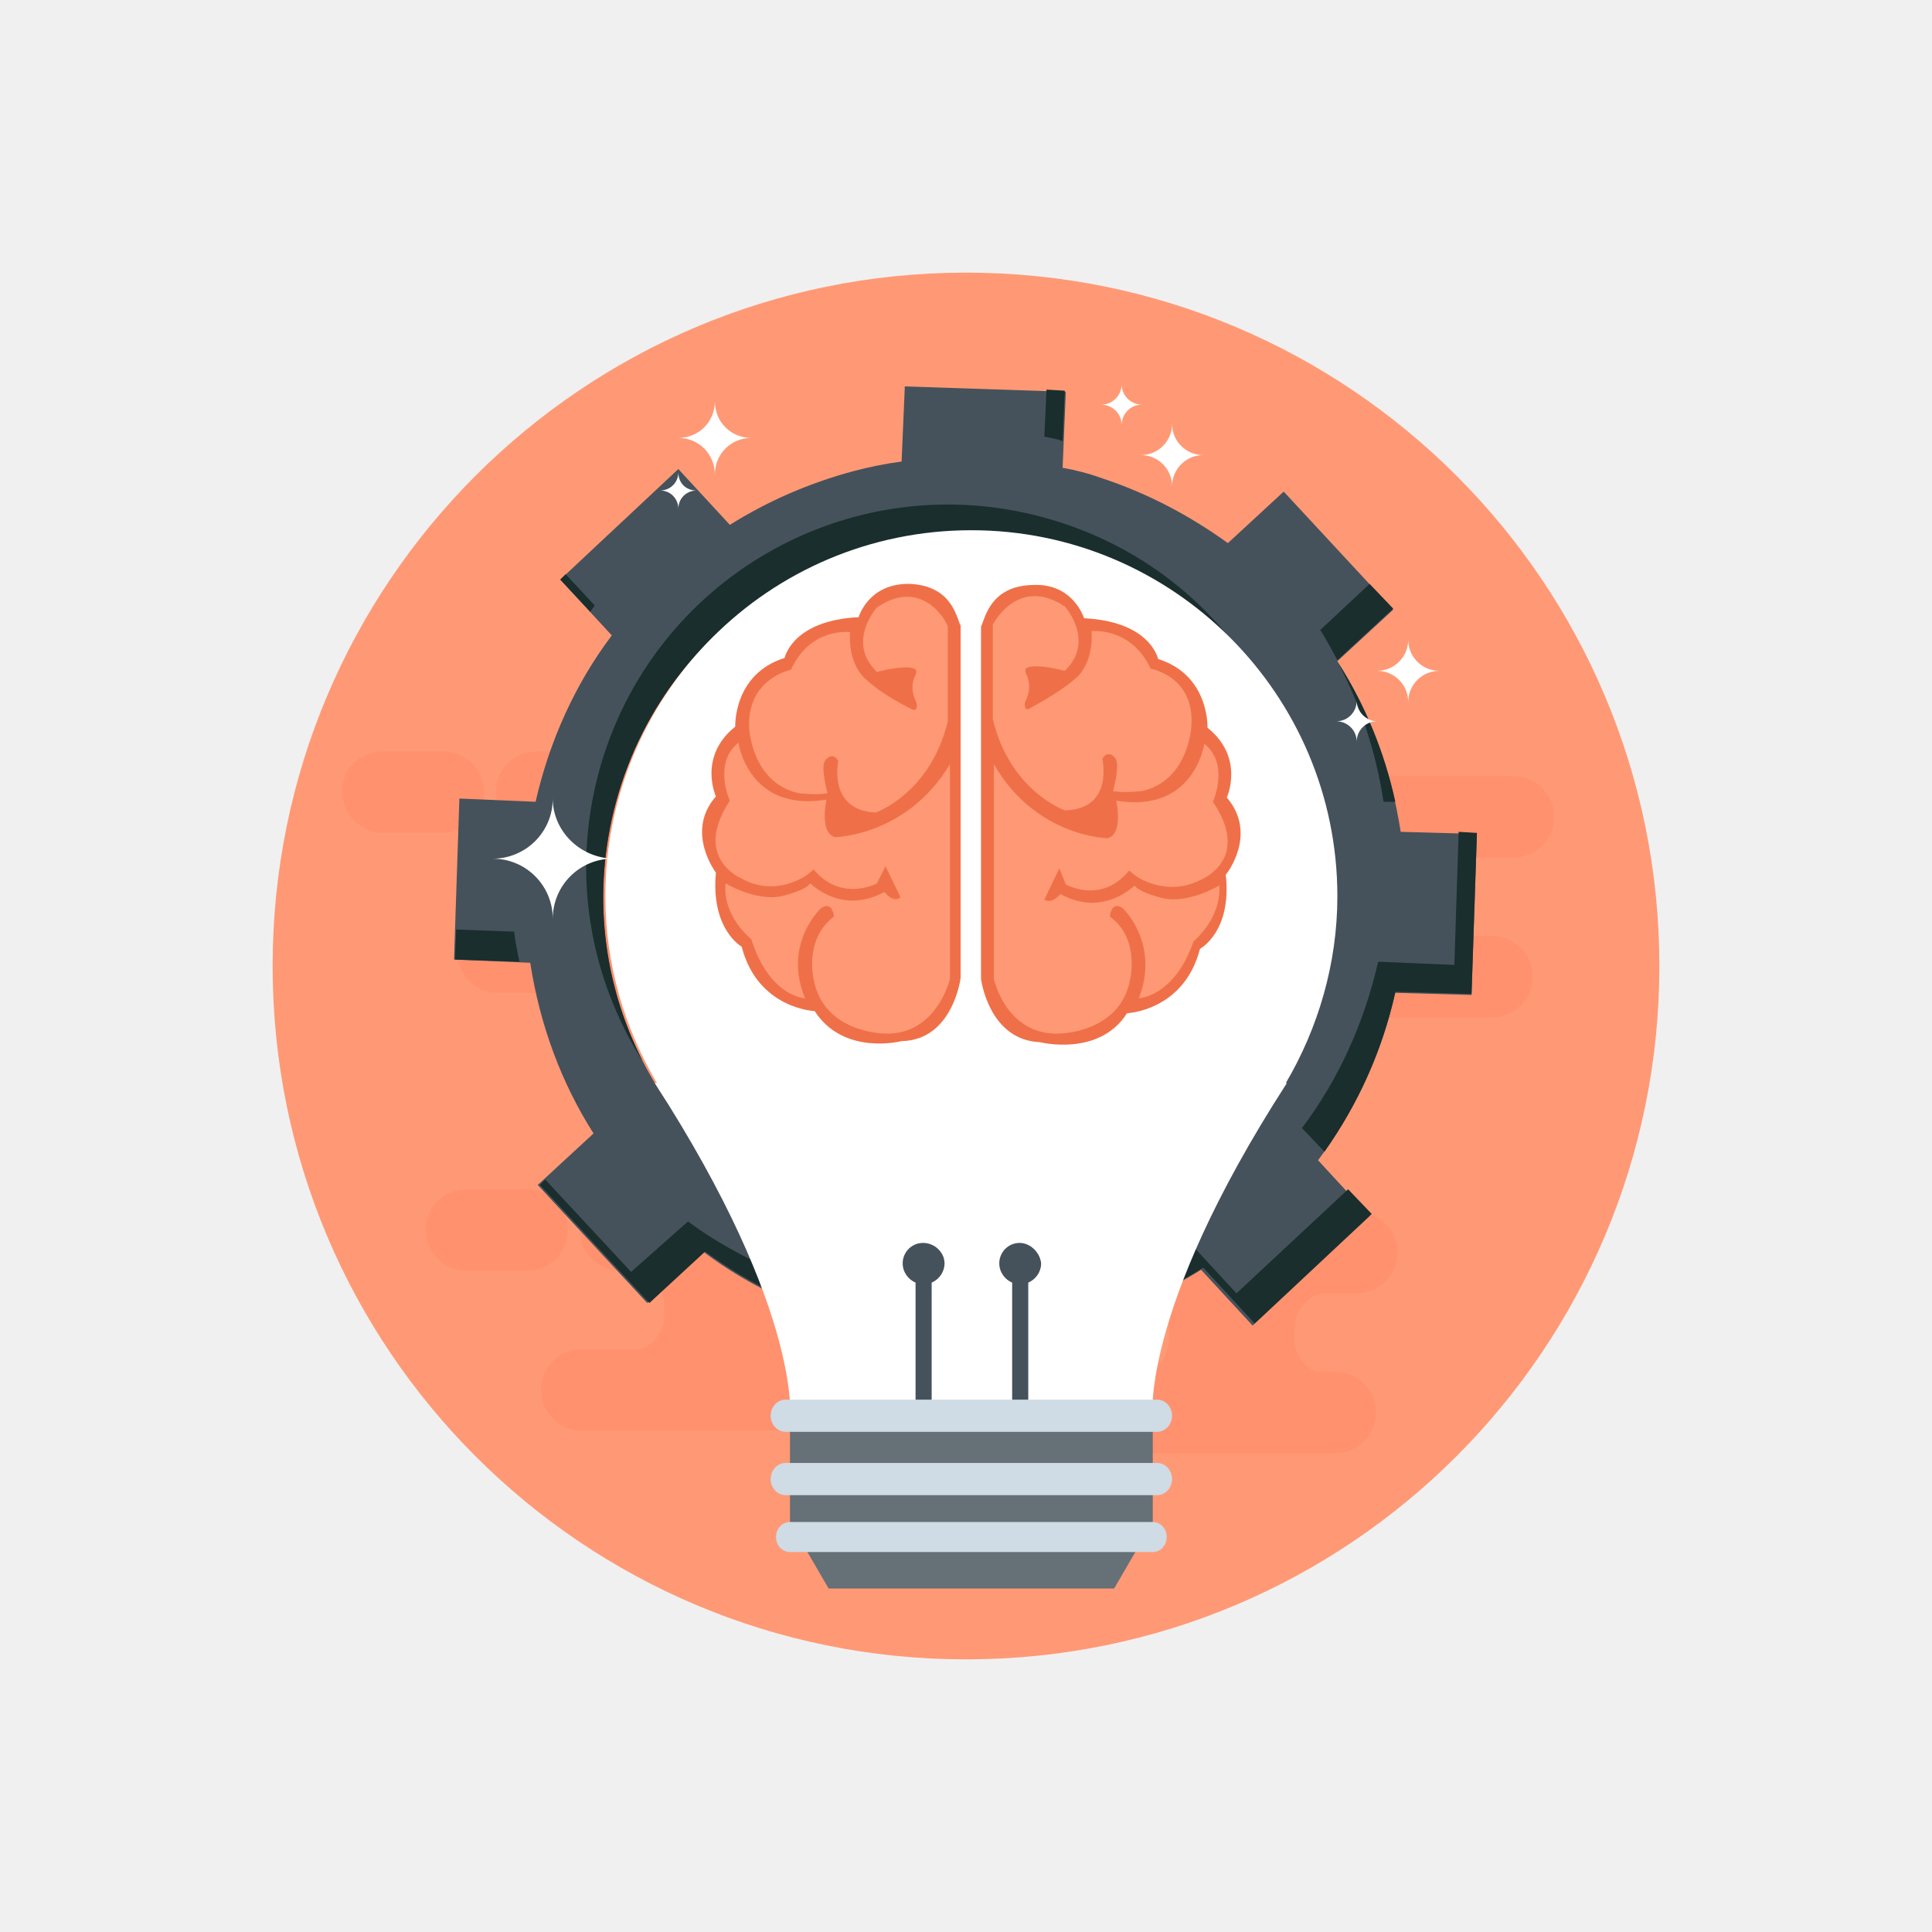
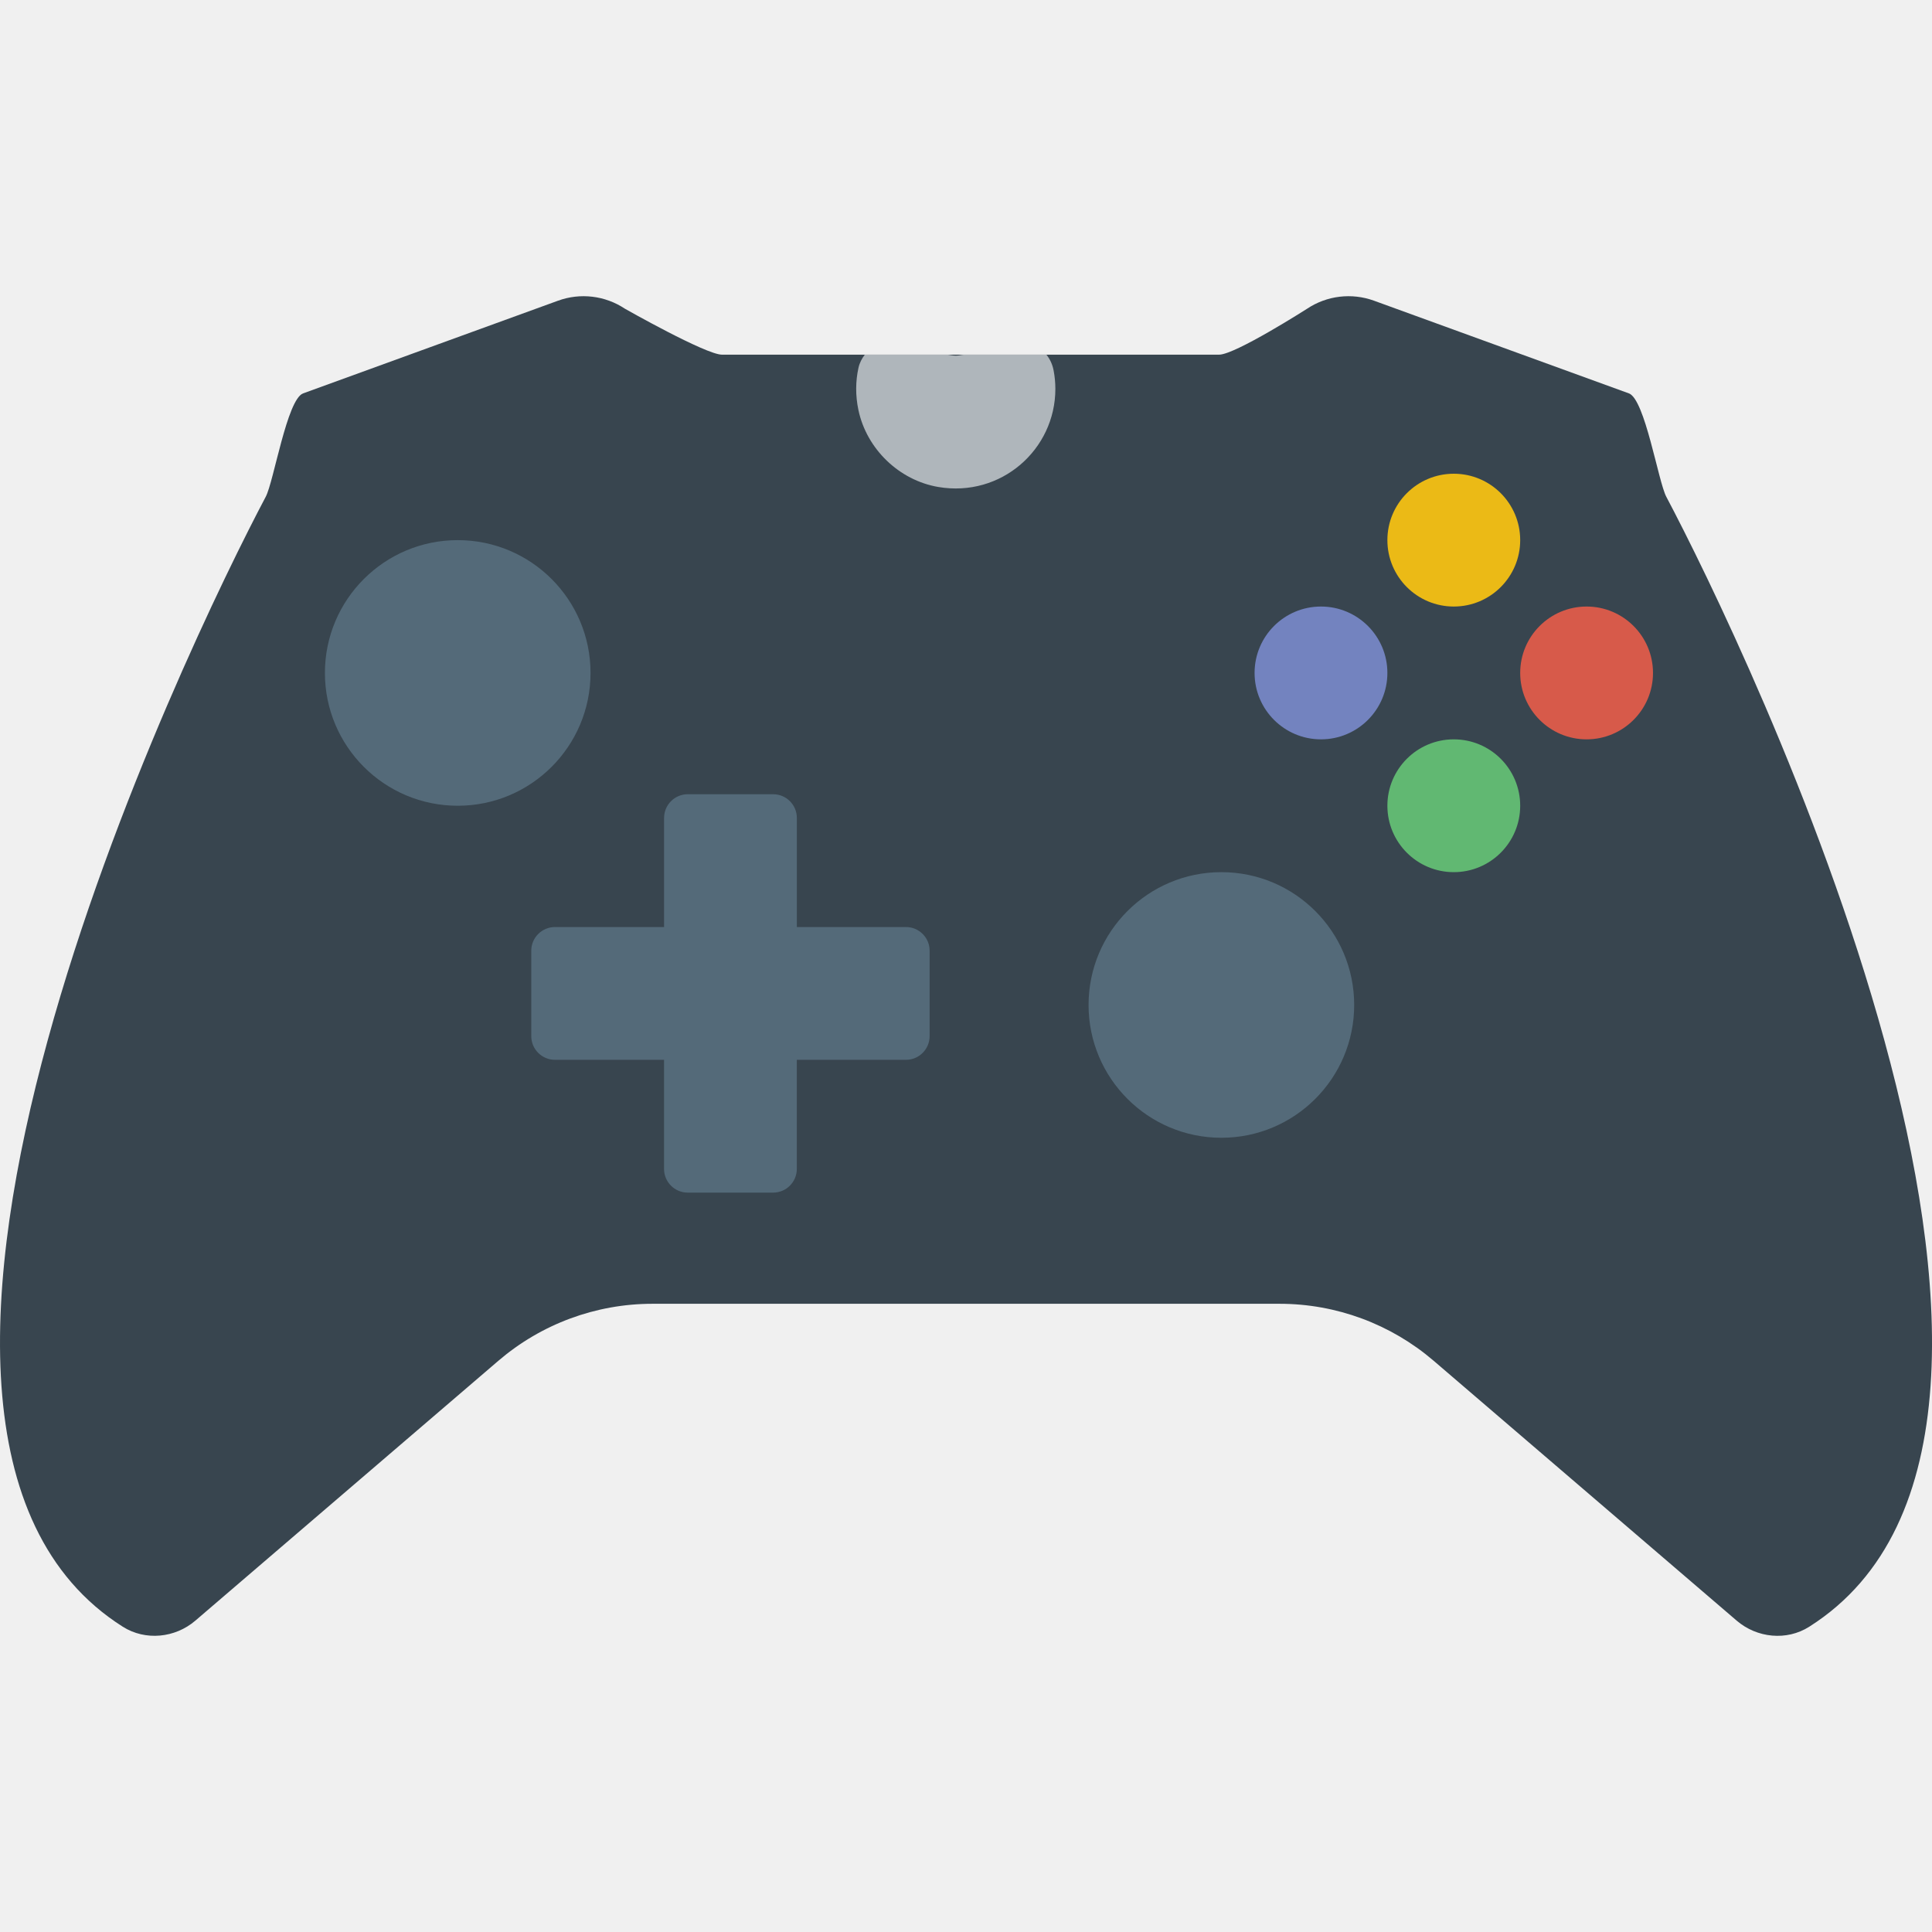
- <svg xmlns="http://www.w3.org/2000/svg" version="1.1" id="Layer_1" x="0" y="0" viewBox="0 0 180 180" style="enable-background:new 0 0 180 180" xml:space="preserve">
-   <style>.st0{fill:#ff9975}.st1{fill:#ff916e}.st2{fill:#45525b}.st3{fill:#192e2d}.st4{fill:#fff}.st6{fill:#cfdbe5}.st7{fill:#ef7048}</style>
-   <path class="st0" d="M154.6 90c0 35.7-28.9 64.6-64.6 64.6-35.7 0-64.6-28.9-64.6-64.6 0-35.7 28.9-64.6 64.6-64.6 35.7 0 64.6 28.9 64.6 64.6z" id="XMLID_145_" />
-   <path class="st1" d="M101.2 127.8h23.2c2.1 0 3.8 1.7 3.8 3.8 0 2.1-1.7 3.8-3.8 3.8h-23.2c-2.1 0-3.8-1.7-3.8-3.8 0-2.1 1.7-3.8 3.8-3.8zM104.8 112.9h21.6c2.1 0 3.8 1.7 3.8 3.8 0 2.1-1.7 3.8-3.8 3.8h-21.6c-2.1 0-3.8-1.7-3.8-3.8 0-2 1.7-3.8 3.8-3.8zM90.4 112.9H96c2.1 0 3.8 1.7 3.8 3.8 0 2.1-1.7 3.8-3.8 3.8h-5.6c-2.1 0-3.8-1.7-3.8-3.8 0-2 1.7-3.8 3.8-3.8z" />
-   <path class="st1" d="M108.9 123.8v.9c0 1.9-1.5 3.4-3.4 3.4H124c-1.9 0-3.4-1.5-3.4-3.4v-.9c0-1.9 1.5-3.4 3.4-3.4h-18.5c1.9 0 3.4 1.5 3.4 3.4zM54.2 125.7h23.2c2.1 0 3.8 1.7 3.8 3.8 0 2.1-1.7 3.8-3.8 3.8H54.2c-2.1 0-3.8-1.7-3.8-3.8 0-2.1 1.7-3.8 3.8-3.8zM57.8 110.8h21.6c2.1 0 3.8 1.7 3.8 3.8 0 2.1-1.7 3.8-3.8 3.8H57.8c-2.1 0-3.8-1.7-3.8-3.8 0-2.1 1.7-3.8 3.8-3.8zM43.5 110.8h5.6c2.1 0 3.8 1.7 3.8 3.8 0 2.1-1.7 3.8-3.8 3.8h-5.6c-2.1 0-3.8-1.7-3.8-3.8-.1-2.1 1.6-3.8 3.8-3.8z" />
-   <path class="st1" d="M61.9 121.6v.9c0 1.9-1.5 3.4-3.4 3.4H77c-1.9 0-3.4-1.5-3.4-3.4v-.9c0-1.9 1.5-3.4 3.4-3.4H58.6c1.8 0 3.3 1.5 3.3 3.4z" />
-   <g>
-     <path class="st1" d="M115.7 87.2H139c2.1 0 3.8 1.7 3.8 3.8 0 2.1-1.7 3.8-3.8 3.8h-23.2c-2.1 0-3.8-1.7-3.8-3.8-.1-2.1 1.6-3.8 3.7-3.8zM119.4 72.3H141c2.1 0 3.8 1.7 3.8 3.8 0 2.1-1.7 3.8-3.8 3.8h-21.6c-2.1 0-3.8-1.7-3.8-3.8-.1-2.1 1.6-3.8 3.8-3.8zM105 72.3h5.6c2.1 0 3.8 1.7 3.8 3.8 0 2.1-1.7 3.8-3.8 3.8H105c-2.1 0-3.8-1.7-3.8-3.8 0-2.1 1.7-3.8 3.8-3.8z" />
-     <path class="st1" d="M123.5 83.1v.9c0 1.9-1.5 3.4-3.4 3.4h18.5c-1.9 0-3.4-1.5-3.4-3.4v-.9c0-1.9 1.5-3.4 3.4-3.4h-18.5c1.8 0 3.4 1.5 3.4 3.4z" />
-   </g>
-   <g>
-     <path class="st1" d="M46.4 84.9h23.2c2.1 0 3.8 1.7 3.8 3.8 0 2.1-1.7 3.8-3.8 3.8H46.4c-2.1 0-3.8-1.7-3.8-3.8 0-2.1 1.7-3.8 3.8-3.8zM50 70h21.6c2.1 0 3.8 1.7 3.8 3.8 0 2.1-1.7 3.8-3.8 3.8H50c-2.1 0-3.8-1.7-3.8-3.8 0-2.1 1.7-3.8 3.8-3.8zM35.7 70h5.6c2.1 0 3.8 1.7 3.8 3.8 0 2.1-1.7 3.8-3.8 3.8h-5.6c-2.1 0-3.8-1.7-3.8-3.8-.1-2.1 1.6-3.8 3.8-3.8z" />
-     <path class="st1" d="M54.1 80.8v.9c0 1.9-1.5 3.4-3.4 3.4h18.5c-1.9 0-3.4-1.5-3.4-3.4v-.9c0-1.9 1.5-3.4 3.4-3.4H50.8c1.8 0 3.3 1.5 3.3 3.4z" />
-   </g>
-   <g>
-     <path class="st2" d="m130 92.5 7.1.2.5-15-7.1-.2c-.9-5.8-2.9-11.2-5.9-15.9l5.2-4.8-10.2-11-5.2 4.8c-3.6-2.6-7.6-4.7-11.9-6.1-1.1-.4-2.3-.7-3.4-.9H99l.3-7.1-15-.5-.3 7c-1.5.2-3 .5-4.5.9-4.1 1.1-8 2.8-11.5 5l-4.8-5.2-11 10.3 4.8 5.2c-3.4 4.5-5.8 9.8-7.1 15.5l-7.1-.3-.5 15 7.1.3c.9 5.8 2.9 11.2 5.9 15.9l-5.2 4.8 10.2 11 5.2-4.8c4.5 3.4 9.8 5.8 15.5 7.1l-.3 7.1 14.9.5.3-7.1c1.5-.2 3-.5 4.5-.9 4.1-1.1 8-2.8 11.5-5l4.8 5.2 10.9-10.2-4.8-5.2c3.5-4.7 5.9-9.9 7.2-15.6zm-48.9 23.6c-18-4.9-28.6-23.4-23.7-41.4 4.9-18 23.4-28.6 41.4-23.7 18 4.9 28.6 23.4 23.7 41.4-4.8 18-23.4 28.6-41.4 23.7z" id="XMLID_144_" />
-     <path class="st3" d="M97.2 48.2c-18-4.9-36.5 5.7-41.4 23.7-2.6 9.6-.8 19.3 4.1 27-3.7-7.2-4.8-15.7-2.5-24.2 4.9-18 23.4-28.6 41.4-23.7 8.4 2.3 15.2 7.6 19.6 14.4-4.1-8.2-11.6-14.6-21.2-17.2zM52.2 54l2.8 3c.1-.2.3-.4.4-.6l-2.7-2.9-.5.5zM135.5 89.9l-7.1-.3c-1.3 5.7-3.7 11-7.1 15.5l2.1 2.2c3.1-4.4 5.4-9.4 6.6-14.9l7.1.2.5-15-1.7-.1-.4 12.4zM128.9 74.7h1.1c-1-4.6-2.8-9-5.3-12.9 2.1 4 3.5 8.3 4.2 12.9zM53.8 102.7c0-.1-.1-.2-.1-.3 0 .1 0 .2.1.3zM58.8 118.5l-8-8.6-.5.5 10.2 11 5.2-4.8c4.1 3 8.8 5.4 15.5 7.1l.1-2.2c-5.7-1.3-12.7-4.3-17.2-7.7l-5.3 4.7zM115.2 120.5l-4.8-5.2c-3.5 2.2-7.4 3.9-11.5 5-1.5.4-3 .7-4.5.9l-.2 7.1-13.2-.5-.1 2.8 14.9.5.3-7.1c1.5-.2 3-.5 4.5-.9 4.1-1.1 8-2.8 11.5-5l4.8 5.2 10.9-10.2-2.2-2.3-10.4 9.7zM42.5 86.6l-.1 2.8 6 .2c-.2-.9-.4-1.9-.5-2.8l-5.4-.2zM97.3 40.7h.1c.5.1 1.1.2 1.6.4l.2-4.7-1.7-.1-.2 4.4zM123 58.7c.6.9 1.1 1.9 1.6 2.8l5.2-4.8-2.2-2.3-4.6 4.3z" />
-   </g>
-   <g>
-     <path class="st4" d="M66.6 37.4c0 1.9-1.5 3.4-3.4 3.4 1.9 0 3.4 1.5 3.4 3.4 0-1.9 1.5-3.4 3.4-3.4-1.9 0-3.4-1.5-3.4-3.4zM126.4 65.3c0 1-.8 1.9-1.9 1.9 1 0 1.9.8 1.9 1.9 0-1 .8-1.9 1.9-1.9-1 0-1.9-.9-1.9-1.9zM51.5 74.4c0 3.1-2.5 5.6-5.6 5.6 3.1 0 5.6 2.5 5.6 5.6 0-3.1 2.5-5.6 5.6-5.6-3.1-.1-5.6-2.6-5.6-5.6zM63.2 44c0 1-.8 1.7-1.7 1.7 1 0 1.7.8 1.7 1.7 0-1 .8-1.7 1.7-1.7-1 0-1.7-.7-1.7-1.7zM131.2 59.6c0 1.6-1.3 2.9-2.9 2.9 1.6 0 2.9 1.3 2.9 2.9 0-1.6 1.3-2.9 2.9-2.9-1.6 0-2.9-1.3-2.9-2.9zM104.5 35.8c0 1-.8 1.9-1.9 1.9 1 0 1.9.8 1.9 1.9 0-1 .8-1.9 1.9-1.9-1 0-1.9-.8-1.9-1.9zM109.2 39.5c0 1.6-1.3 2.9-2.9 2.9 1.6 0 2.9 1.3 2.9 2.9 0-1.6 1.3-2.9 2.9-2.9-1.6 0-2.9-1.3-2.9-2.9z" />
-   </g>
-   <g>
-     <g id="XMLID_1406_">
-       <path class="st4" d="M90.5 49.4c-18.9 0-34.1 15.3-34.1 34.1 0 6.4 1.8 12.3 4.8 17.4H61c14 21.7 12.6 31.6 12.6 31.6h33.8s-1.5-9.9 12.5-31.6h-.1c3-5.1 4.8-11.1 4.8-17.4 0-18.8-15.3-34.1-34.1-34.1z" id="XMLID_143_" />
-     </g>
-     <g id="XMLID_1403_">
-       <path class="st2" d="M95 115.8c-1.1 0-1.9.9-1.9 1.9 0 .8.5 1.5 1.2 1.8v17.8h1.5v-17.8c.7-.3 1.2-1 1.2-1.8-.1-1-1-1.9-2-1.9z" id="XMLID_1405_" />
-       <path class="st2" d="M86 115.8c-1.1 0-1.9.9-1.9 1.9 0 .8.5 1.5 1.2 1.8v17.8h1.5v-17.8c.7-.3 1.2-1 1.2-1.8 0-1-.9-1.9-2-1.9z" id="XMLID_1404_" />
-     </g>
-     <g id="XMLID_135_">
-       <g id="XMLID_1401_">
-         <path style="fill:#657077" d="m73.6 141.8 3.6 6.2h26.6l3.6-6.2V133H73.6z" id="XMLID_1402_" />
-       </g>
-       <g id="XMLID_953_">
-         <g id="XMLID_141_">
-           <path class="st6" d="M107.8 130.4H73.2c-.8 0-1.4.7-1.4 1.5s.6 1.5 1.4 1.5h34.6c.8 0 1.4-.7 1.4-1.5s-.6-1.5-1.4-1.5z" id="XMLID_142_" />
-         </g>
-         <g id="XMLID_138_">
-           <path class="st6" d="M107.8 136.3H73.2c-.8 0-1.4.7-1.4 1.5s.6 1.5 1.4 1.5h34.6c.8 0 1.4-.7 1.4-1.5s-.6-1.5-1.4-1.5z" id="XMLID_140_" />
-         </g>
-         <g id="XMLID_136_">
-           <path class="st6" d="M107.4 141.8H73.6c-.7 0-1.3.6-1.3 1.4 0 .8.6 1.4 1.3 1.4h33.8c.7 0 1.3-.6 1.3-1.4 0-.8-.6-1.4-1.3-1.4z" id="XMLID_137_" />
-         </g>
-       </g>
-     </g>
-     <g id="XMLID_956_">
-       <g id="XMLID_1390_">
-         <g id="XMLID_1407_">
-           <path class="st7" d="M84.8 54.4c-3.9-.1-4.8 3.1-4.8 3.1-6.2.3-6.9 3.8-6.9 3.8-4.8 1.5-4.6 6.4-4.6 6.4-3.5 2.8-1.8 6.5-1.8 6.5-2.9 3.3 0 7.1 0 7.1-.5 5.3 2.4 6.9 2.4 6.9 1.5 5.8 6.8 6 6.8 6C78.6 98.4 84 97 84 97c4.8-.1 5.5-5.9 5.5-5.9V58.3c-.4-.8-.8-3.7-4.7-3.9z" id="XMLID_1413_" />
-           <path class="st0" d="M81.7 56.6s-2.9 3.2 0 6c0 0 2.6-.7 3.5-.3 0 0 .3.1.1.6 0 0-.7 1 .1 2.6 0 0 .2 1-.6.5 0 0-2.5-1.2-4-2.6 0 0-1.8-1.2-1.6-4.5 0 0-3.7-.5-5.5 3.5 0 0-4.1.8-3.9 5.4 0 0 .2 5.1 4.6 6.1 0 0 1.7.2 2.7 0 0 0-.6-2.2-.3-2.9.1-.3.8-1 1.3-.1 0 0-1 4.6 3.5 4.8 0 0 5.1-1.8 6.7-8.5v-8.8c.1-.1-2.2-4.8-6.6-1.8z" id="XMLID_1412_" />
-           <path class="st0" d="M77.8 78c-1.5-.4-.8-3.5-.8-3.5-7.3 1.2-8.2-5.3-8.2-5.3-2.4 1.9-.8 5.4-.8 5.4-3.5 5.3 1 7.2 1 7.2 3.3 1.9 6.2-.3 6.2-.3l.6-.5c2.6 3.1 5.9 1.3 5.9 1.3l.8-1.6 1.4 2.9c-.7.6-1.5-.5-1.5-.5-4 2.2-6.9-.8-6.9-.8-.5.7-2.7 1.2-2.7 1.2-2.4.5-5.2-1.2-5.2-1.2-.3 3.1 2.4 5.2 2.4 5.2 1.7 5.4 5 5.5 5 5.5-2.1-5.1 1.5-8.4 1.5-8.4 1.1-.7 1.2.8 1.2.8-2.8 2.1-1.9 5.8-1.9 5.8.9 5.1 6.7 5.1 6.7 5.1 4.8.1 6-5.1 6-5.1v-20c-4 6.7-10.7 6.8-10.7 6.8z" id="XMLID_1410_" />
-         </g>
-       </g>
-       <g id="XMLID_1297_">
-         <g id="XMLID_1302_">
-           <path class="st7" d="M114.3 74.3s1.7-3.7-1.8-6.5c0 0 .2-4.9-4.6-6.4 0 0-.7-3.5-6.9-3.8 0 0-1-3.3-4.8-3.1-3.9.1-4.4 3-4.8 3.9v32.8s.7 5.7 5.5 5.9c0 0 5.5 1.4 8.1-2.7 0 0 5.3-.2 6.8-6 0 0 3-1.6 2.4-6.9.1-.1 3-3.8.1-7.2z" id="XMLID_1312_" />
-           <path class="st0" d="M107.2 62.3c-1.8-3.9-5.5-3.5-5.5-3.5.2 3.3-1.6 4.5-1.6 4.5-1.5 1.3-4 2.6-4 2.6-.8.6-.6-.5-.6-.5.8-1.5.1-2.6.1-2.6-.2-.5.1-.6.1-.6 1-.4 3.5.3 3.5.3 2.9-2.8 0-6 0-6-4.4-2.9-6.7 1.7-6.7 1.7V67c1.6 6.7 6.7 8.5 6.7 8.5 4.6-.1 3.5-4.8 3.5-4.8.5-.9 1.2-.2 1.3.1.3.7-.3 2.9-.3 2.9 1 .2 2.7 0 2.7 0 4.4-1 4.6-6.1 4.6-6.1.3-4.6-3.8-5.3-3.8-5.3z" id="XMLID_1306_" />
-           <path class="st0" d="M99.3 82.4s3.3 1.9 5.9-1.3l.6.5s2.9 2.1 6.2.3c0 0 4.6-1.9 1-7.2 0 0 1.6-3.5-.8-5.4 0 0-.9 6.5-8.2 5.3 0 0 .7 3.1-.8 3.5 0 0-6.7-.1-10.6-6.9v20s1.1 5.2 6 5.1c0 0 5.8 0 6.7-5.1 0 0 .9-3.8-1.9-5.8 0 0 .1-1.5 1.2-.8 0 0 3.5 3.3 1.5 8.4 0 0 3.3-.1 5.1-5.3 0 0 2.6-2.1 2.4-5.2 0 0-2.8 1.7-5.2 1.2 0 0-2.2-.5-2.7-1.2 0 0-2.9 3-6.9.8 0 0-.8 1-1.5.5l1.4-2.9.6 1.5z" id="XMLID_1304_" />
-         </g>
-       </g>
-     </g>
-   </g>
+ <svg xmlns="http://www.w3.org/2000/svg" height="800px" width="800px" version="1.1" id="Capa_1" viewBox="0 0 58.189 58.189" xml:space="preserve">
+   <path style="fill:#38454F;" d="M29.095,39.268h9.446c1.701,0,3.346,0.609,4.638,1.716l9.128,7.828  c0.611,0.524,1.505,0.614,2.184,0.183c9.496-6.01-2.022-29.728-4.305-34.034c-0.242-0.457-0.641-2.936-1.126-3.113l-7.676-2.791  c-0.673-0.245-1.422-0.155-2.017,0.242c0,0-2.164,1.383-2.649,1.383h-8.425h-6.549c-0.485,0-2.921-1.383-2.921-1.383  c-0.596-0.397-1.345-0.487-2.017-0.242L9.13,11.848c-0.486,0.177-0.884,2.656-1.126,3.113C5.721,19.267-5.797,42.985,3.699,48.995  c0.68,0.43,1.574,0.34,2.184-0.183l9.128-7.828c1.292-1.107,2.937-1.716,4.638-1.716H29.095z" />
+   <circle style="fill:#546A79;" cx="36.786" cy="30.268" r="4" />
+   <circle style="fill:#546A79;" cx="13.786" cy="20.268" r="4" />
+   <circle style="fill:#EBBA16;" cx="43.786" cy="16.268" r="2" />
+   <circle style="fill:#7383BF;" cx="39.786" cy="20.268" r="2" />
+   <circle style="fill:#D75A4A;" cx="47.786" cy="20.268" r="2" />
+   <circle style="fill:#61B872;" cx="43.786" cy="24.268" r="2" />
+   <path style="fill:#AFB6BB;" d="M31.786,11.712c0-0.192-0.019-0.38-0.054-0.561c-0.035-0.181-0.111-0.338-0.215-0.469  c-1.171,0-2.08,0-2.479,0c-0.085,0.007-0.165,0.03-0.251,0.03c-0.087,0-0.167-0.022-0.251-0.03c-0.013,0-0.242,0-0.242,0h-2.247  c-0.088,0.114-0.158,0.245-0.192,0.4c-0.087,0.398-0.094,0.827,0,1.271c0.248,1.17,1.225,2.113,2.404,2.314  C30.148,14.989,31.786,13.542,31.786,11.712z" />
+   <path style="fill:#546A79;" d="M27.286,27.921H24v-3.286c0-0.395-0.32-0.714-0.714-0.714h-2.571c-0.395,0-0.714,0.32-0.714,0.714  v3.286h-3.286c-0.395,0-0.714,0.32-0.714,0.714v2.571c0,0.395,0.32,0.714,0.714,0.714H20v3.286c0,0.395,0.32,0.714,0.714,0.714  h2.571c0.395,0,0.714-0.32,0.714-0.714v-3.286h3.286c0.395,0,0.714-0.32,0.714-0.714v-2.571C28,28.241,27.68,27.921,27.286,27.921z" />
</svg>
